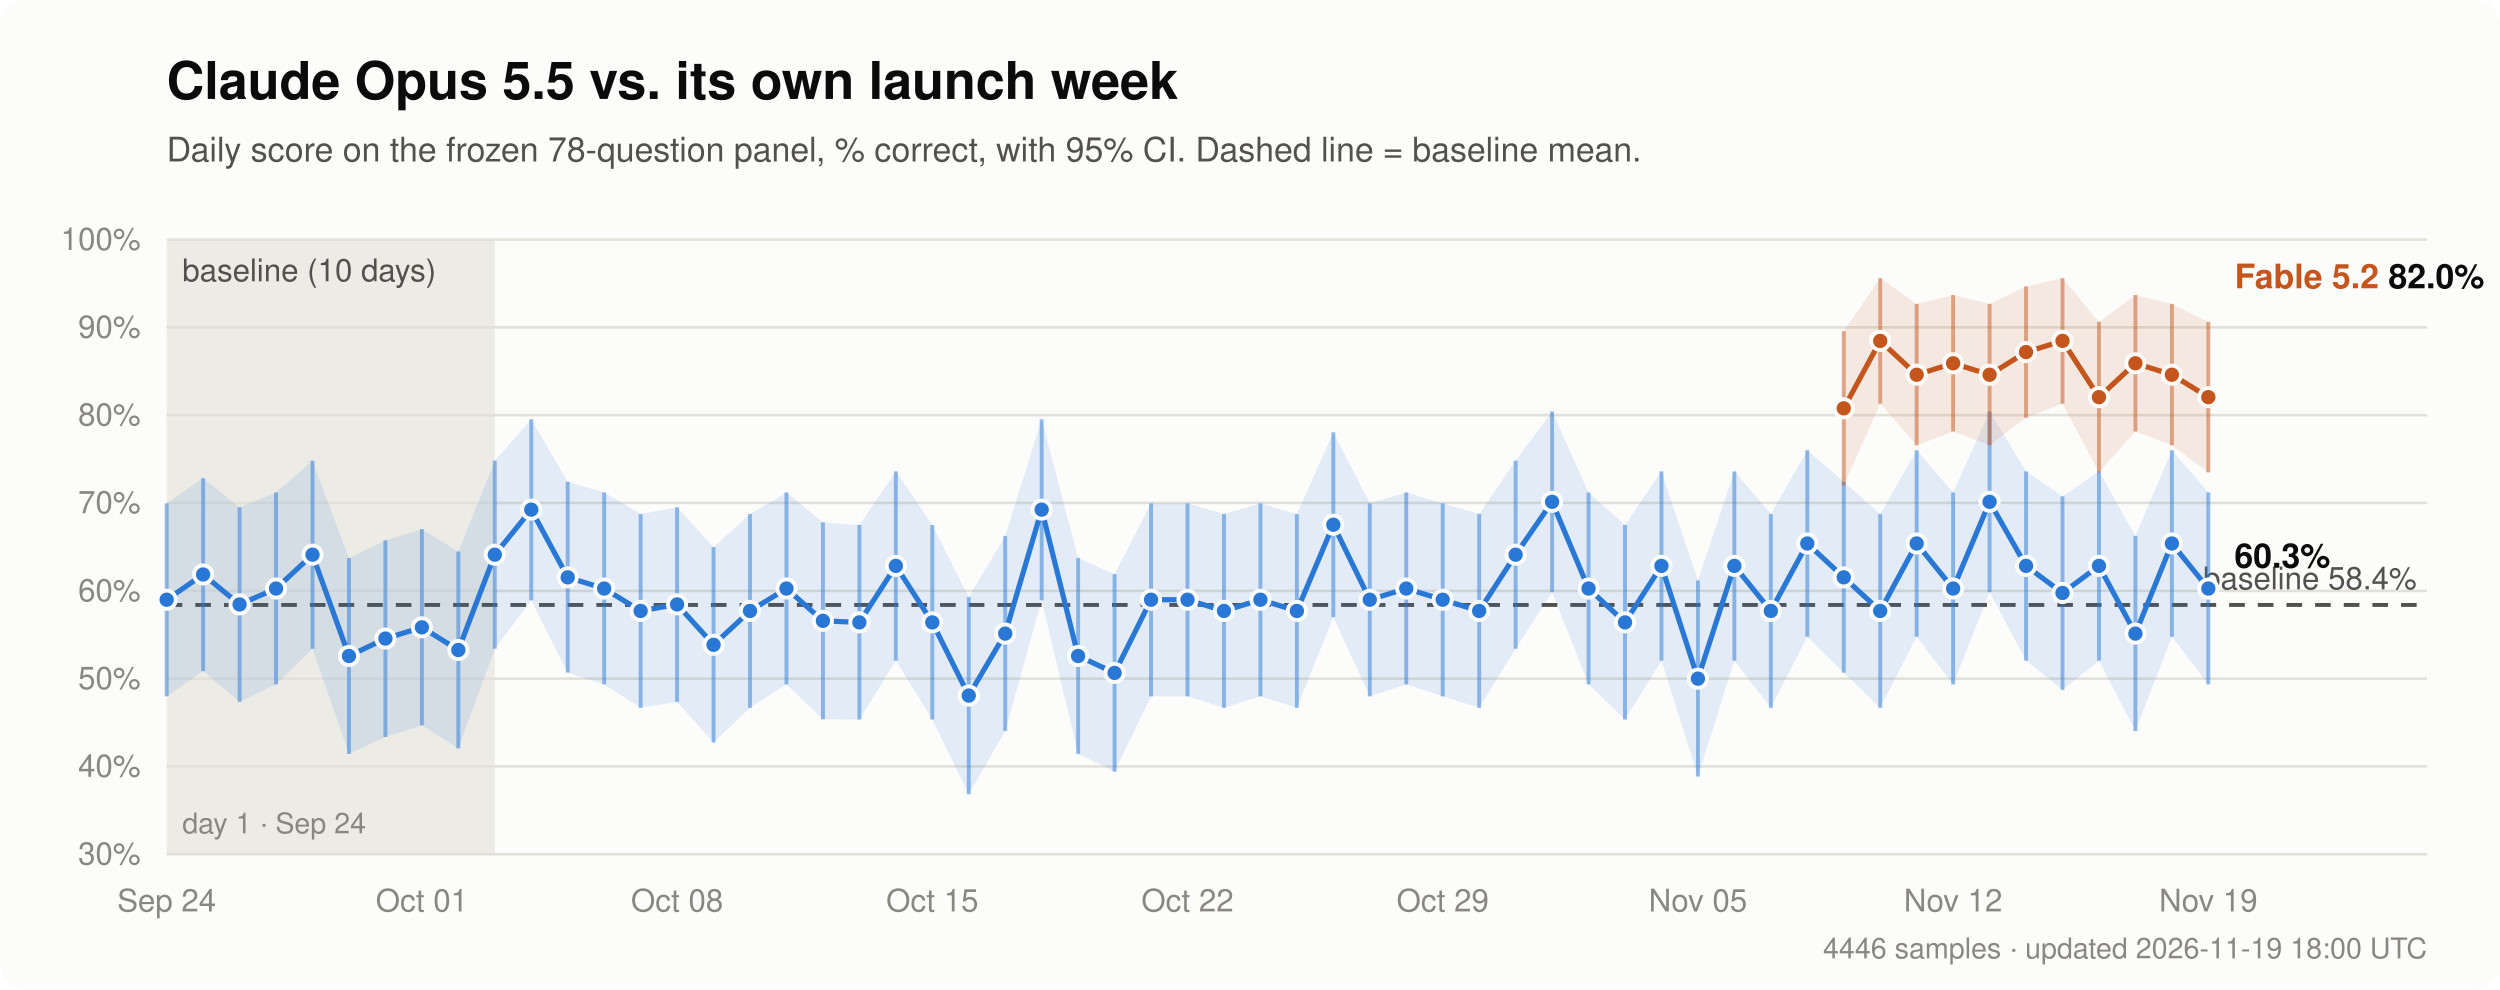
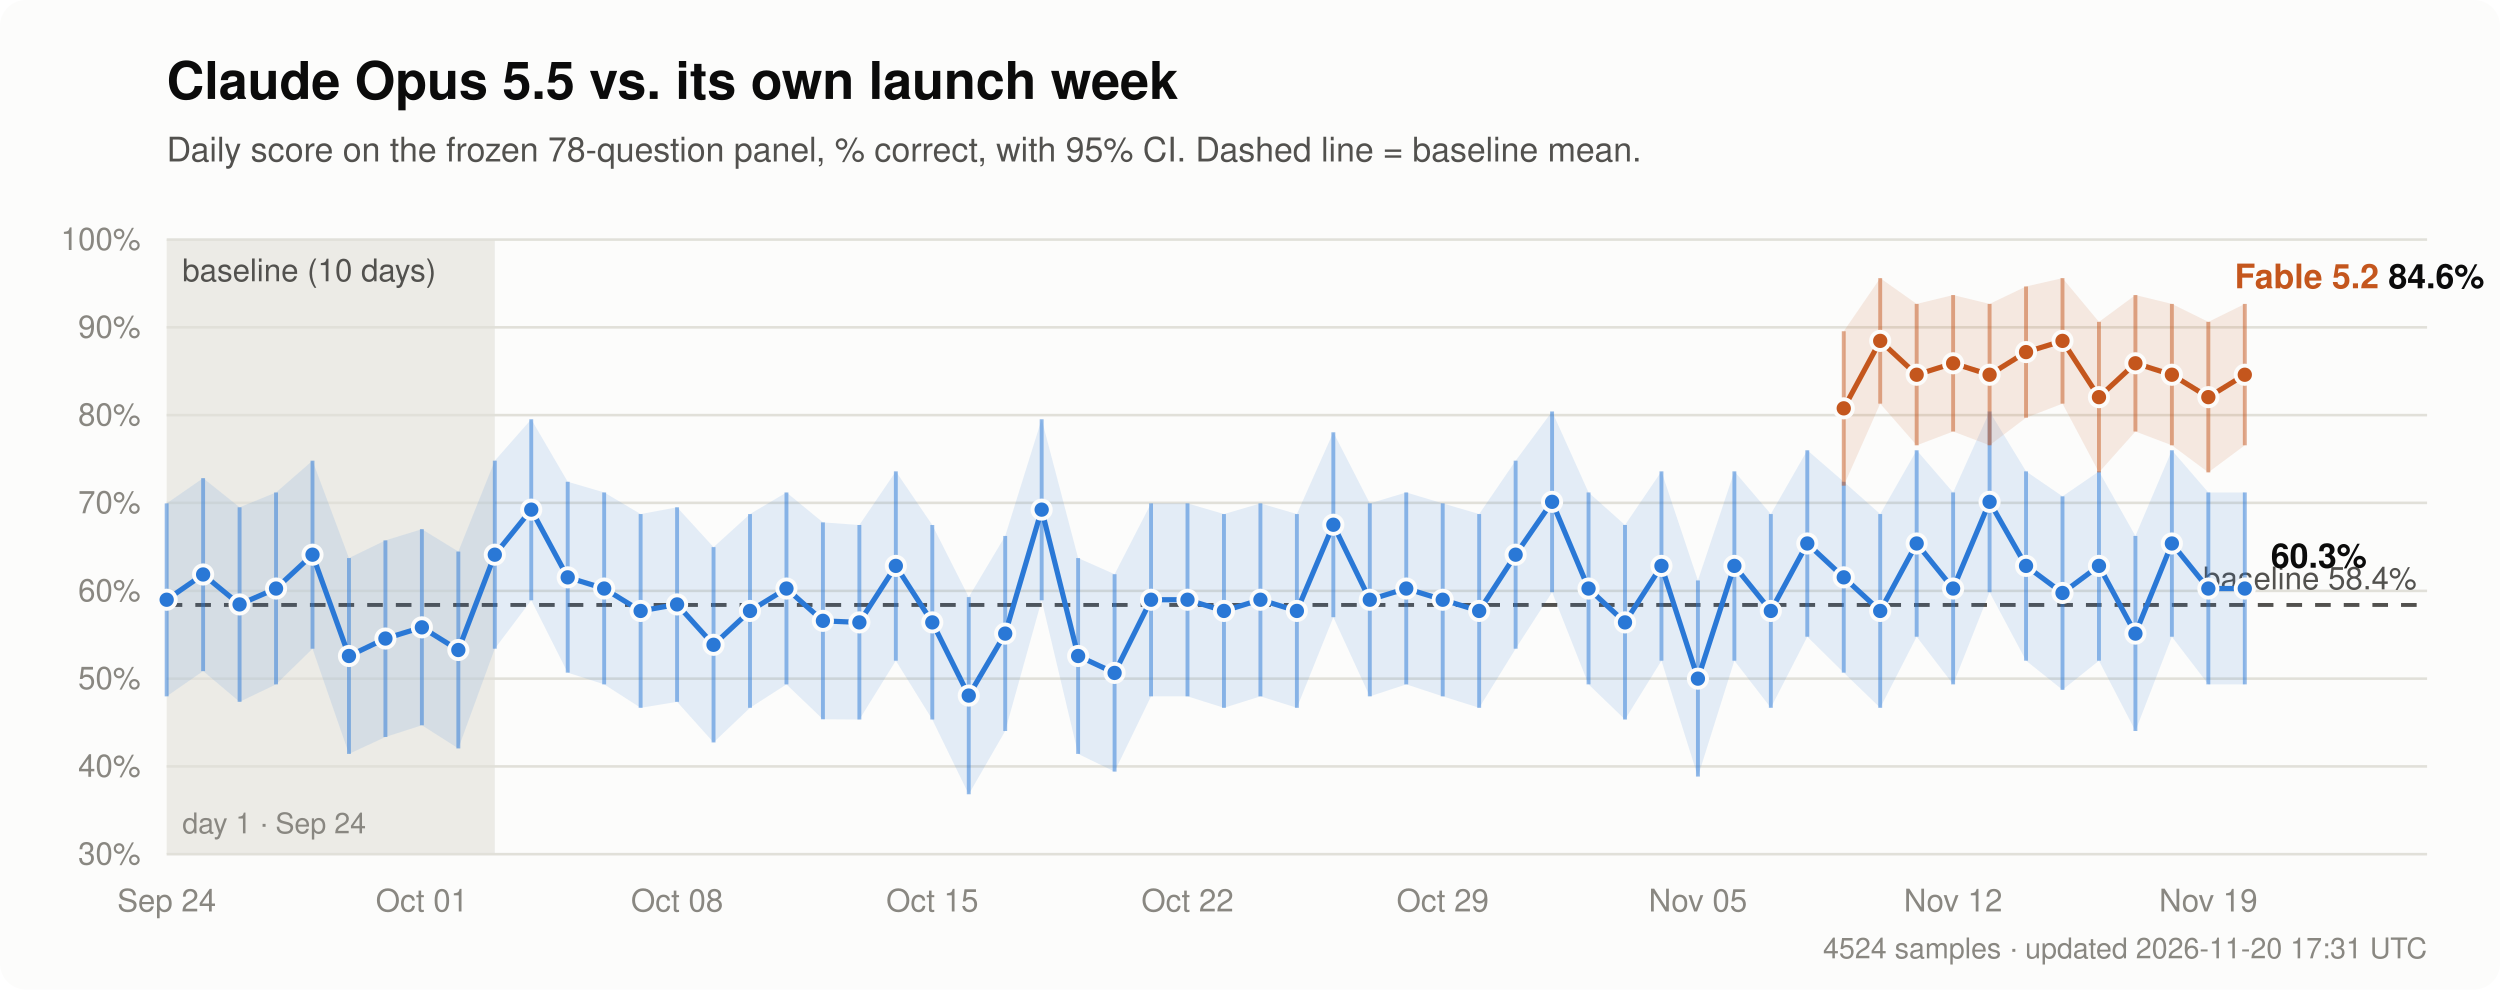
<svg xmlns="http://www.w3.org/2000/svg" width="960" height="380" viewBox="0 0 960 380" font-family="-apple-system, Segoe UI, Helvetica, Arial, sans-serif" role="img" aria-labelledby="t d">
  <rect width="960" height="380" rx="10" fill="#fcfcfb" />
  <text x="64" y="38" fill="#0b0b0b" font-size="20" font-weight="600">Claude Opus 5.5 vs. its own launch week</text>
  <text x="64" y="62" fill="#52514e" font-size="13">Daily score on the frozen 78-question panel, % correct, with 95% CI. Dashed line = baseline mean.</text>
  <line x1="64" y1="328.0" x2="932" y2="328.0" stroke="#e1e0d9" stroke-width="1" />
  <text x="54" y="332.0" text-anchor="end" fill="#898781" font-size="12">30%</text>
  <line x1="64" y1="294.3" x2="932" y2="294.3" stroke="#e1e0d9" stroke-width="1" />
  <text x="54" y="298.3" text-anchor="end" fill="#898781" font-size="12">40%</text>
  <line x1="64" y1="260.6" x2="932" y2="260.6" stroke="#e1e0d9" stroke-width="1" />
  <text x="54" y="264.6" text-anchor="end" fill="#898781" font-size="12">50%</text>
  <line x1="64" y1="226.9" x2="932" y2="226.9" stroke="#e1e0d9" stroke-width="1" />
  <text x="54" y="230.9" text-anchor="end" fill="#898781" font-size="12">60%</text>
  <line x1="64" y1="193.1" x2="932" y2="193.1" stroke="#e1e0d9" stroke-width="1" />
  <text x="54" y="197.1" text-anchor="end" fill="#898781" font-size="12">70%</text>
  <line x1="64" y1="159.4" x2="932" y2="159.4" stroke="#e1e0d9" stroke-width="1" />
  <text x="54" y="163.4" text-anchor="end" fill="#898781" font-size="12">80%</text>
  <line x1="64" y1="125.7" x2="932" y2="125.7" stroke="#e1e0d9" stroke-width="1" />
  <text x="54" y="129.7" text-anchor="end" fill="#898781" font-size="12">90%</text>
  <line x1="64" y1="92.0" x2="932" y2="92.0" stroke="#e1e0d9" stroke-width="1" />
  <text x="54" y="96.0" text-anchor="end" fill="#898781" font-size="12">100%</text>
  <rect x="64.0" y="92" width="126.0" height="236" fill="#e1e0d9" opacity="0.6" />
  <text x="70.0" y="108" fill="#52514e" font-size="12">baseline (10 days)</text>
  <text x="70.0" y="320" fill="#898781" font-size="11">day 1 · Sep 24</text>
  <text x="64.0" y="350" text-anchor="middle" fill="#898781" font-size="12">Sep 24</text>
  <text x="162.0" y="350" text-anchor="middle" fill="#898781" font-size="12">Oct 01</text>
  <text x="260.0" y="350" text-anchor="middle" fill="#898781" font-size="12">Oct 08</text>
  <text x="358.0" y="350" text-anchor="middle" fill="#898781" font-size="12">Oct 15</text>
  <text x="456.0" y="350" text-anchor="middle" fill="#898781" font-size="12">Oct 22</text>
  <text x="554.0" y="350" text-anchor="middle" fill="#898781" font-size="12">Oct 29</text>
  <text x="652.0" y="350" text-anchor="middle" fill="#898781" font-size="12">Nov 05</text>
  <text x="750.0" y="350" text-anchor="middle" fill="#898781" font-size="12">Nov 12</text>
  <text x="848.0" y="350" text-anchor="middle" fill="#898781" font-size="12">Nov 19</text>
  <line x1="64" y1="232.3" x2="932" y2="232.3" stroke="#52514e" stroke-width="1.5" stroke-dasharray="6 5" />
  <text x="928" y="226.3" text-anchor="end" fill="#52514e" font-size="12">baseline 58.4%</text>
-   <path d="M64.0,193.3 L78.0,183.6 L92.0,194.8 L106.0,189.1 L120.0,176.9 L134.0,214.3 L148.0,207.5 L162.0,203.2 L176.0,211.8 L190.0,176.9 L204.0,161.0 L218.0,185.0 L232.0,189.1 L246.0,197.4 L260.0,194.8 L274.0,210.1 L288.0,197.4 L302.0,189.1 L316.0,200.6 L330.0,201.6 L344.0,181.0 L358.0,201.6 L372.0,229.3 L386.0,205.8 L400.0,161.0 L414.0,214.3 L428.0,220.5 L442.0,193.3 L456.0,193.3 L470.0,197.4 L484.0,193.3 L498.0,197.4 L512.0,166.0 L526.0,193.3 L540.0,189.1 L554.0,193.3 L568.0,197.4 L582.0,176.9 L596.0,158.0 L610.0,189.1 L624.0,201.6 L638.0,181.0 L652.0,222.9 L666.0,181.0 L680.0,197.4 L694.0,172.9 L708.0,185.0 L722.0,197.4 L736.0,172.9 L750.0,189.1 L764.0,158.0 L778.0,181.0 L792.0,190.6 L806.0,181.0 L820.0,205.8 L834.0,172.9 L848.0,189.1 L848.0,262.8 L834.0,244.5 L820.0,280.7 L806.0,253.7 L792.0,264.9 L778.0,253.7 L764.0,227.4 L750.0,262.8 L736.0,244.5 L722.0,271.8 L708.0,258.3 L694.0,244.5 L680.0,271.8 L666.0,253.7 L652.0,298.2 L638.0,253.7 L624.0,276.3 L610.0,262.8 L596.0,227.4 L582.0,249.1 L568.0,271.8 L554.0,267.4 L540.0,262.8 L526.0,267.4 L512.0,237.0 L498.0,271.8 L484.0,267.4 L470.0,271.8 L456.0,267.4 L442.0,267.4 L428.0,296.3 L414.0,289.5 L400.0,230.5 L386.0,280.7 L372.0,305.0 L358.0,276.3 L344.0,253.7 L330.0,276.3 L316.0,276.2 L302.0,262.8 L288.0,271.8 L274.0,285.1 L260.0,269.5 L246.0,271.8 L232.0,262.8 L218.0,258.3 L204.0,230.5 L190.0,249.1 L176.0,287.4 L162.0,278.5 L148.0,283.0 L134.0,289.5 L120.0,249.1 L106.0,262.8 L92.0,269.5 L78.0,257.7 L64.0,267.4 Z" fill="#2a78d6" opacity="0.12" />
-   <path d="M64.0,230.3 L78.0,220.6 L92.0,232.1 L106.0,226.0 L120.0,213.0 L134.0,251.9 L148.0,245.2 L162.0,240.9 L176.0,249.6 L190.0,213.0 L204.0,195.7 L218.0,221.7 L232.0,226.0 L246.0,234.6 L260.0,232.1 L274.0,247.6 L288.0,234.6 L302.0,226.0 L316.0,238.4 L330.0,239.0 L344.0,217.3 L358.0,239.0 L372.0,267.1 L386.0,243.3 L400.0,195.7 L414.0,251.9 L428.0,258.4 L442.0,230.3 L456.0,230.3 L470.0,234.6 L484.0,230.3 L498.0,234.6 L512.0,201.5 L526.0,230.3 L540.0,226.0 L554.0,230.3 L568.0,234.6 L582.0,213.0 L596.0,192.7 L610.0,226.0 L624.0,239.0 L638.0,217.3 L652.0,260.6 L666.0,217.3 L680.0,234.6 L694.0,208.7 L708.0,221.7 L722.0,234.6 L736.0,208.7 L750.0,226.0 L764.0,192.7 L778.0,217.3 L792.0,227.7 L806.0,217.3 L820.0,243.3 L834.0,208.7 L848.0,226.0" fill="none" stroke="#2a78d6" stroke-width="2" stroke-linejoin="round" stroke-linecap="round" />
+   <path d="M64.0,193.3 L78.0,183.6 L92.0,194.8 L106.0,189.1 L120.0,176.9 L134.0,214.3 L148.0,207.5 L162.0,203.2 L176.0,211.8 L190.0,176.9 L204.0,161.0 L218.0,185.0 L232.0,189.1 L246.0,197.4 L260.0,194.8 L274.0,210.1 L288.0,197.4 L302.0,189.1 L316.0,200.6 L330.0,201.6 L344.0,181.0 L358.0,201.6 L372.0,229.3 L386.0,205.8 L400.0,161.0 L414.0,214.3 L428.0,220.5 L442.0,193.3 L456.0,193.3 L470.0,197.4 L484.0,193.3 L498.0,197.4 L512.0,166.0 L526.0,193.3 L540.0,189.1 L554.0,193.3 L568.0,197.4 L582.0,176.9 L596.0,158.0 L610.0,189.1 L624.0,201.6 L638.0,181.0 L652.0,222.9 L666.0,181.0 L680.0,197.4 L694.0,172.9 L708.0,185.0 L722.0,197.4 L736.0,172.9 L750.0,189.1 L764.0,158.0 L778.0,181.0 L792.0,190.6 L806.0,181.0 L820.0,205.8 L834.0,172.9 L848.0,189.1 L862.0,189.1 L862.0,262.8 L848.0,262.8 L834.0,244.5 L820.0,280.7 L806.0,253.7 L792.0,264.9 L778.0,253.7 L764.0,227.4 L750.0,262.8 L736.0,244.5 L722.0,271.8 L708.0,258.3 L694.0,244.5 L680.0,271.8 L666.0,253.7 L652.0,298.2 L638.0,253.7 L624.0,276.3 L610.0,262.8 L596.0,227.4 L582.0,249.1 L568.0,271.8 L554.0,267.4 L540.0,262.8 L526.0,267.4 L512.0,237.0 L498.0,271.8 L484.0,267.4 L470.0,271.8 L456.0,267.4 L442.0,267.4 L428.0,296.3 L414.0,289.5 L400.0,230.5 L386.0,280.7 L372.0,305.0 L358.0,276.3 L344.0,253.7 L330.0,276.3 L316.0,276.2 L302.0,262.8 L288.0,271.8 L274.0,285.1 L260.0,269.5 L246.0,271.8 L232.0,262.8 L218.0,258.3 L204.0,230.5 L190.0,249.1 L176.0,287.4 L162.0,278.5 L148.0,283.0 L134.0,289.5 L120.0,249.1 L106.0,262.8 L92.0,269.5 L78.0,257.7 L64.0,267.4 Z" fill="#2a78d6" opacity="0.12" />
+   <path d="M64.0,230.3 L78.0,220.6 L92.0,232.1 L106.0,226.0 L120.0,213.0 L134.0,251.9 L148.0,245.2 L162.0,240.9 L176.0,249.6 L190.0,213.0 L204.0,195.7 L218.0,221.7 L232.0,226.0 L246.0,234.6 L260.0,232.1 L274.0,247.6 L288.0,234.6 L302.0,226.0 L316.0,238.4 L330.0,239.0 L344.0,217.3 L358.0,239.0 L372.0,267.1 L386.0,243.3 L400.0,195.7 L414.0,251.9 L428.0,258.4 L442.0,230.3 L456.0,230.3 L470.0,234.6 L484.0,230.3 L498.0,234.6 L512.0,201.5 L526.0,230.3 L540.0,226.0 L554.0,230.3 L568.0,234.6 L582.0,213.0 L596.0,192.7 L610.0,226.0 L624.0,239.0 L638.0,217.3 L652.0,260.6 L666.0,217.3 L680.0,234.6 L694.0,208.7 L708.0,221.7 L722.0,234.6 L736.0,208.7 L750.0,226.0 L764.0,192.7 L778.0,217.3 L792.0,227.7 L806.0,217.3 L820.0,243.3 L834.0,208.7 L848.0,226.0 L862.0,226.0" fill="none" stroke="#2a78d6" stroke-width="2" stroke-linejoin="round" stroke-linecap="round" />
  <line x1="64.0" y1="267.4" x2="64.0" y2="193.3" stroke="#2a78d6" stroke-width="1.5" opacity="0.5" />
  <circle cx="64.0" cy="230.3" r="3.5" fill="#2a78d6" stroke="#fcfcfb" stroke-width="1.5" />
  <line x1="78.0" y1="257.7" x2="78.0" y2="183.6" stroke="#2a78d6" stroke-width="1.5" opacity="0.5" />
  <circle cx="78.0" cy="220.6" r="3.5" fill="#2a78d6" stroke="#fcfcfb" stroke-width="1.5" />
  <line x1="92.0" y1="269.5" x2="92.0" y2="194.8" stroke="#2a78d6" stroke-width="1.5" opacity="0.5" />
  <circle cx="92.0" cy="232.1" r="3.5" fill="#2a78d6" stroke="#fcfcfb" stroke-width="1.5" />
  <line x1="106.0" y1="262.8" x2="106.0" y2="189.1" stroke="#2a78d6" stroke-width="1.5" opacity="0.5" />
  <circle cx="106.0" cy="226.0" r="3.5" fill="#2a78d6" stroke="#fcfcfb" stroke-width="1.5" />
  <line x1="120.0" y1="249.1" x2="120.0" y2="176.9" stroke="#2a78d6" stroke-width="1.5" opacity="0.5" />
  <circle cx="120.0" cy="213.0" r="3.5" fill="#2a78d6" stroke="#fcfcfb" stroke-width="1.5" />
  <line x1="134.0" y1="289.5" x2="134.0" y2="214.3" stroke="#2a78d6" stroke-width="1.5" opacity="0.5" />
  <circle cx="134.0" cy="251.9" r="3.5" fill="#2a78d6" stroke="#fcfcfb" stroke-width="1.5" />
  <line x1="148.0" y1="283.0" x2="148.0" y2="207.5" stroke="#2a78d6" stroke-width="1.5" opacity="0.5" />
  <circle cx="148.0" cy="245.2" r="3.5" fill="#2a78d6" stroke="#fcfcfb" stroke-width="1.5" />
  <line x1="162.0" y1="278.5" x2="162.0" y2="203.2" stroke="#2a78d6" stroke-width="1.5" opacity="0.5" />
  <circle cx="162.0" cy="240.9" r="3.5" fill="#2a78d6" stroke="#fcfcfb" stroke-width="1.5" />
  <line x1="176.0" y1="287.4" x2="176.0" y2="211.8" stroke="#2a78d6" stroke-width="1.5" opacity="0.5" />
  <circle cx="176.0" cy="249.6" r="3.5" fill="#2a78d6" stroke="#fcfcfb" stroke-width="1.5" />
  <line x1="190.0" y1="249.1" x2="190.0" y2="176.9" stroke="#2a78d6" stroke-width="1.5" opacity="0.5" />
  <circle cx="190.0" cy="213.0" r="3.5" fill="#2a78d6" stroke="#fcfcfb" stroke-width="1.5" />
  <line x1="204.0" y1="230.5" x2="204.0" y2="161.0" stroke="#2a78d6" stroke-width="1.5" opacity="0.5" />
  <circle cx="204.0" cy="195.7" r="3.5" fill="#2a78d6" stroke="#fcfcfb" stroke-width="1.5" />
  <line x1="218.0" y1="258.3" x2="218.0" y2="185.0" stroke="#2a78d6" stroke-width="1.5" opacity="0.5" />
  <circle cx="218.0" cy="221.7" r="3.5" fill="#2a78d6" stroke="#fcfcfb" stroke-width="1.5" />
  <line x1="232.0" y1="262.8" x2="232.0" y2="189.1" stroke="#2a78d6" stroke-width="1.5" opacity="0.5" />
  <circle cx="232.0" cy="226.0" r="3.5" fill="#2a78d6" stroke="#fcfcfb" stroke-width="1.5" />
  <line x1="246.0" y1="271.8" x2="246.0" y2="197.4" stroke="#2a78d6" stroke-width="1.5" opacity="0.5" />
  <circle cx="246.0" cy="234.6" r="3.5" fill="#2a78d6" stroke="#fcfcfb" stroke-width="1.5" />
  <line x1="260.0" y1="269.5" x2="260.0" y2="194.8" stroke="#2a78d6" stroke-width="1.5" opacity="0.5" />
  <circle cx="260.0" cy="232.1" r="3.5" fill="#2a78d6" stroke="#fcfcfb" stroke-width="1.5" />
  <line x1="274.0" y1="285.1" x2="274.0" y2="210.1" stroke="#2a78d6" stroke-width="1.5" opacity="0.5" />
  <circle cx="274.0" cy="247.6" r="3.5" fill="#2a78d6" stroke="#fcfcfb" stroke-width="1.5" />
  <line x1="288.0" y1="271.8" x2="288.0" y2="197.4" stroke="#2a78d6" stroke-width="1.5" opacity="0.5" />
  <circle cx="288.0" cy="234.6" r="3.5" fill="#2a78d6" stroke="#fcfcfb" stroke-width="1.5" />
  <line x1="302.0" y1="262.8" x2="302.0" y2="189.1" stroke="#2a78d6" stroke-width="1.5" opacity="0.5" />
  <circle cx="302.0" cy="226.0" r="3.5" fill="#2a78d6" stroke="#fcfcfb" stroke-width="1.5" />
  <line x1="316.0" y1="276.2" x2="316.0" y2="200.6" stroke="#2a78d6" stroke-width="1.5" opacity="0.5" />
  <circle cx="316.0" cy="238.4" r="3.5" fill="#2a78d6" stroke="#fcfcfb" stroke-width="1.5" />
  <line x1="330.0" y1="276.3" x2="330.0" y2="201.6" stroke="#2a78d6" stroke-width="1.5" opacity="0.5" />
  <circle cx="330.0" cy="239.0" r="3.5" fill="#2a78d6" stroke="#fcfcfb" stroke-width="1.5" />
  <line x1="344.0" y1="253.7" x2="344.0" y2="181.0" stroke="#2a78d6" stroke-width="1.5" opacity="0.5" />
  <circle cx="344.0" cy="217.3" r="3.5" fill="#2a78d6" stroke="#fcfcfb" stroke-width="1.5" />
  <line x1="358.0" y1="276.3" x2="358.0" y2="201.6" stroke="#2a78d6" stroke-width="1.5" opacity="0.5" />
  <circle cx="358.0" cy="239.0" r="3.5" fill="#2a78d6" stroke="#fcfcfb" stroke-width="1.5" />
  <line x1="372.0" y1="305.0" x2="372.0" y2="229.3" stroke="#2a78d6" stroke-width="1.5" opacity="0.5" />
  <circle cx="372.0" cy="267.1" r="3.5" fill="#2a78d6" stroke="#fcfcfb" stroke-width="1.5" />
  <line x1="386.0" y1="280.7" x2="386.0" y2="205.8" stroke="#2a78d6" stroke-width="1.5" opacity="0.5" />
  <circle cx="386.0" cy="243.3" r="3.5" fill="#2a78d6" stroke="#fcfcfb" stroke-width="1.5" />
  <line x1="400.0" y1="230.5" x2="400.0" y2="161.0" stroke="#2a78d6" stroke-width="1.5" opacity="0.5" />
  <circle cx="400.0" cy="195.7" r="3.5" fill="#2a78d6" stroke="#fcfcfb" stroke-width="1.5" />
  <line x1="414.0" y1="289.5" x2="414.0" y2="214.3" stroke="#2a78d6" stroke-width="1.5" opacity="0.5" />
  <circle cx="414.0" cy="251.9" r="3.5" fill="#2a78d6" stroke="#fcfcfb" stroke-width="1.5" />
  <line x1="428.0" y1="296.3" x2="428.0" y2="220.5" stroke="#2a78d6" stroke-width="1.5" opacity="0.5" />
  <circle cx="428.0" cy="258.4" r="3.5" fill="#2a78d6" stroke="#fcfcfb" stroke-width="1.5" />
  <line x1="442.0" y1="267.4" x2="442.0" y2="193.3" stroke="#2a78d6" stroke-width="1.5" opacity="0.5" />
  <circle cx="442.0" cy="230.3" r="3.5" fill="#2a78d6" stroke="#fcfcfb" stroke-width="1.5" />
  <line x1="456.0" y1="267.4" x2="456.0" y2="193.3" stroke="#2a78d6" stroke-width="1.5" opacity="0.5" />
  <circle cx="456.0" cy="230.3" r="3.5" fill="#2a78d6" stroke="#fcfcfb" stroke-width="1.5" />
  <line x1="470.0" y1="271.8" x2="470.0" y2="197.4" stroke="#2a78d6" stroke-width="1.5" opacity="0.5" />
  <circle cx="470.0" cy="234.6" r="3.5" fill="#2a78d6" stroke="#fcfcfb" stroke-width="1.5" />
  <line x1="484.0" y1="267.4" x2="484.0" y2="193.3" stroke="#2a78d6" stroke-width="1.5" opacity="0.5" />
  <circle cx="484.0" cy="230.3" r="3.5" fill="#2a78d6" stroke="#fcfcfb" stroke-width="1.5" />
  <line x1="498.0" y1="271.8" x2="498.0" y2="197.4" stroke="#2a78d6" stroke-width="1.5" opacity="0.5" />
  <circle cx="498.0" cy="234.6" r="3.5" fill="#2a78d6" stroke="#fcfcfb" stroke-width="1.5" />
  <line x1="512.0" y1="237.0" x2="512.0" y2="166.0" stroke="#2a78d6" stroke-width="1.5" opacity="0.5" />
  <circle cx="512.0" cy="201.5" r="3.5" fill="#2a78d6" stroke="#fcfcfb" stroke-width="1.5" />
  <line x1="526.0" y1="267.4" x2="526.0" y2="193.3" stroke="#2a78d6" stroke-width="1.5" opacity="0.5" />
  <circle cx="526.0" cy="230.3" r="3.5" fill="#2a78d6" stroke="#fcfcfb" stroke-width="1.5" />
  <line x1="540.0" y1="262.8" x2="540.0" y2="189.1" stroke="#2a78d6" stroke-width="1.5" opacity="0.5" />
  <circle cx="540.0" cy="226.0" r="3.5" fill="#2a78d6" stroke="#fcfcfb" stroke-width="1.5" />
  <line x1="554.0" y1="267.4" x2="554.0" y2="193.3" stroke="#2a78d6" stroke-width="1.5" opacity="0.5" />
  <circle cx="554.0" cy="230.3" r="3.5" fill="#2a78d6" stroke="#fcfcfb" stroke-width="1.5" />
  <line x1="568.0" y1="271.8" x2="568.0" y2="197.4" stroke="#2a78d6" stroke-width="1.5" opacity="0.5" />
  <circle cx="568.0" cy="234.6" r="3.5" fill="#2a78d6" stroke="#fcfcfb" stroke-width="1.5" />
  <line x1="582.0" y1="249.1" x2="582.0" y2="176.9" stroke="#2a78d6" stroke-width="1.5" opacity="0.5" />
  <circle cx="582.0" cy="213.0" r="3.5" fill="#2a78d6" stroke="#fcfcfb" stroke-width="1.5" />
  <line x1="596.0" y1="227.4" x2="596.0" y2="158.0" stroke="#2a78d6" stroke-width="1.5" opacity="0.5" />
  <circle cx="596.0" cy="192.7" r="3.5" fill="#2a78d6" stroke="#fcfcfb" stroke-width="1.5" />
  <line x1="610.0" y1="262.8" x2="610.0" y2="189.1" stroke="#2a78d6" stroke-width="1.5" opacity="0.5" />
  <circle cx="610.0" cy="226.0" r="3.5" fill="#2a78d6" stroke="#fcfcfb" stroke-width="1.5" />
  <line x1="624.0" y1="276.3" x2="624.0" y2="201.6" stroke="#2a78d6" stroke-width="1.5" opacity="0.5" />
  <circle cx="624.0" cy="239.0" r="3.5" fill="#2a78d6" stroke="#fcfcfb" stroke-width="1.5" />
  <line x1="638.0" y1="253.7" x2="638.0" y2="181.0" stroke="#2a78d6" stroke-width="1.5" opacity="0.5" />
  <circle cx="638.0" cy="217.3" r="3.5" fill="#2a78d6" stroke="#fcfcfb" stroke-width="1.5" />
  <line x1="652.0" y1="298.2" x2="652.0" y2="222.9" stroke="#2a78d6" stroke-width="1.5" opacity="0.5" />
  <circle cx="652.0" cy="260.6" r="3.5" fill="#2a78d6" stroke="#fcfcfb" stroke-width="1.5" />
  <line x1="666.0" y1="253.7" x2="666.0" y2="181.0" stroke="#2a78d6" stroke-width="1.5" opacity="0.5" />
  <circle cx="666.0" cy="217.3" r="3.5" fill="#2a78d6" stroke="#fcfcfb" stroke-width="1.5" />
  <line x1="680.0" y1="271.8" x2="680.0" y2="197.4" stroke="#2a78d6" stroke-width="1.5" opacity="0.5" />
  <circle cx="680.0" cy="234.6" r="3.5" fill="#2a78d6" stroke="#fcfcfb" stroke-width="1.5" />
  <line x1="694.0" y1="244.5" x2="694.0" y2="172.9" stroke="#2a78d6" stroke-width="1.5" opacity="0.5" />
  <circle cx="694.0" cy="208.7" r="3.5" fill="#2a78d6" stroke="#fcfcfb" stroke-width="1.5" />
  <line x1="708.0" y1="258.3" x2="708.0" y2="185.0" stroke="#2a78d6" stroke-width="1.5" opacity="0.5" />
  <circle cx="708.0" cy="221.7" r="3.5" fill="#2a78d6" stroke="#fcfcfb" stroke-width="1.5" />
  <line x1="722.0" y1="271.8" x2="722.0" y2="197.4" stroke="#2a78d6" stroke-width="1.5" opacity="0.5" />
  <circle cx="722.0" cy="234.6" r="3.5" fill="#2a78d6" stroke="#fcfcfb" stroke-width="1.5" />
  <line x1="736.0" y1="244.5" x2="736.0" y2="172.9" stroke="#2a78d6" stroke-width="1.5" opacity="0.5" />
  <circle cx="736.0" cy="208.7" r="3.5" fill="#2a78d6" stroke="#fcfcfb" stroke-width="1.5" />
  <line x1="750.0" y1="262.8" x2="750.0" y2="189.1" stroke="#2a78d6" stroke-width="1.5" opacity="0.5" />
  <circle cx="750.0" cy="226.0" r="3.5" fill="#2a78d6" stroke="#fcfcfb" stroke-width="1.5" />
  <line x1="764.0" y1="227.4" x2="764.0" y2="158.0" stroke="#2a78d6" stroke-width="1.5" opacity="0.5" />
  <circle cx="764.0" cy="192.7" r="3.5" fill="#2a78d6" stroke="#fcfcfb" stroke-width="1.5" />
  <line x1="778.0" y1="253.7" x2="778.0" y2="181.0" stroke="#2a78d6" stroke-width="1.5" opacity="0.5" />
  <circle cx="778.0" cy="217.3" r="3.5" fill="#2a78d6" stroke="#fcfcfb" stroke-width="1.5" />
  <line x1="792.0" y1="264.9" x2="792.0" y2="190.6" stroke="#2a78d6" stroke-width="1.5" opacity="0.5" />
  <circle cx="792.0" cy="227.7" r="3.5" fill="#2a78d6" stroke="#fcfcfb" stroke-width="1.5" />
  <line x1="806.0" y1="253.7" x2="806.0" y2="181.0" stroke="#2a78d6" stroke-width="1.5" opacity="0.5" />
  <circle cx="806.0" cy="217.3" r="3.5" fill="#2a78d6" stroke="#fcfcfb" stroke-width="1.5" />
  <line x1="820.0" y1="280.7" x2="820.0" y2="205.8" stroke="#2a78d6" stroke-width="1.5" opacity="0.5" />
  <circle cx="820.0" cy="243.3" r="3.5" fill="#2a78d6" stroke="#fcfcfb" stroke-width="1.5" />
  <line x1="834.0" y1="244.5" x2="834.0" y2="172.9" stroke="#2a78d6" stroke-width="1.5" opacity="0.5" />
  <circle cx="834.0" cy="208.7" r="3.5" fill="#2a78d6" stroke="#fcfcfb" stroke-width="1.5" />
  <line x1="848.0" y1="262.8" x2="848.0" y2="189.1" stroke="#2a78d6" stroke-width="1.5" opacity="0.5" />
  <circle cx="848.0" cy="226.0" r="3.5" fill="#2a78d6" stroke="#fcfcfb" stroke-width="1.5" />
-   <text x="858.0" y="218.0" fill="#0b0b0b" font-size="13" font-weight="600">60.3%</text>
+   <line x1="862.0" y1="262.8" x2="862.0" y2="189.1" stroke="#2a78d6" stroke-width="1.5" opacity="0.5" />
+   <circle cx="862.0" cy="226.0" r="3.5" fill="#2a78d6" stroke="#fcfcfb" stroke-width="1.5" />
+   <text x="872.0" y="218.0" fill="#0b0b0b" font-size="13" font-weight="600">60.3%</text>
  <clipPath id="plotarea-light">
    <rect x="64" y="92" width="868" height="236" />
  </clipPath>
  <g clip-path="url(#plotarea-light)">
-     <path d="M708.0,127.2 L722.0,106.8 L736.0,116.7 L750.0,113.3 L764.0,116.7 L778.0,110.0 L792.0,106.8 L806.0,123.6 L820.0,113.3 L834.0,116.7 L848.0,123.6 L848.0,181.4 L834.0,171.0 L820.0,165.7 L806.0,181.4 L792.0,155.0 L778.0,160.4 L764.0,171.0 L750.0,165.7 L736.0,171.0 L722.0,155.0 L708.0,186.5 Z" fill="#c4561d" opacity="0.12" />
-     <path d="M708.0,156.8 L722.0,130.9 L736.0,143.9 L750.0,139.5 L764.0,143.9 L778.0,135.2 L792.0,130.9 L806.0,152.5 L820.0,139.5 L834.0,143.9 L848.0,152.5" fill="none" stroke="#c4561d" stroke-width="2" stroke-linejoin="round" stroke-linecap="round" />
+     <path d="M708.0,127.2 L722.0,106.8 L736.0,116.7 L750.0,113.3 L764.0,116.7 L778.0,110.0 L792.0,106.8 L806.0,123.6 L820.0,113.3 L834.0,116.7 L848.0,123.6 L862.0,116.7 L862.0,171.0 L848.0,181.4 L834.0,171.0 L820.0,165.7 L806.0,181.4 L792.0,155.0 L778.0,160.4 L764.0,171.0 L750.0,165.7 L736.0,171.0 L722.0,155.0 L708.0,186.5 Z" fill="#c4561d" opacity="0.12" />
+     <path d="M708.0,156.8 L722.0,130.9 L736.0,143.9 L750.0,139.5 L764.0,143.9 L778.0,135.2 L792.0,130.9 L806.0,152.5 L820.0,139.5 L834.0,143.9 L848.0,152.5 L862.0,143.9" fill="none" stroke="#c4561d" stroke-width="2" stroke-linejoin="round" stroke-linecap="round" />
    <line x1="708.0" y1="186.5" x2="708.0" y2="127.2" stroke="#c4561d" stroke-width="1.5" opacity="0.5" />
    <circle cx="708.0" cy="156.8" r="3.5" fill="#c4561d" stroke="#fcfcfb" stroke-width="1.5" />
    <line x1="722.0" y1="155.0" x2="722.0" y2="106.8" stroke="#c4561d" stroke-width="1.5" opacity="0.5" />
    <circle cx="722.0" cy="130.9" r="3.5" fill="#c4561d" stroke="#fcfcfb" stroke-width="1.5" />
    <line x1="736.0" y1="171.0" x2="736.0" y2="116.7" stroke="#c4561d" stroke-width="1.5" opacity="0.5" />
    <circle cx="736.0" cy="143.9" r="3.5" fill="#c4561d" stroke="#fcfcfb" stroke-width="1.5" />
    <line x1="750.0" y1="165.7" x2="750.0" y2="113.3" stroke="#c4561d" stroke-width="1.5" opacity="0.5" />
    <circle cx="750.0" cy="139.5" r="3.5" fill="#c4561d" stroke="#fcfcfb" stroke-width="1.5" />
    <line x1="764.0" y1="171.0" x2="764.0" y2="116.7" stroke="#c4561d" stroke-width="1.5" opacity="0.5" />
    <circle cx="764.0" cy="143.9" r="3.5" fill="#c4561d" stroke="#fcfcfb" stroke-width="1.5" />
    <line x1="778.0" y1="160.4" x2="778.0" y2="110.0" stroke="#c4561d" stroke-width="1.5" opacity="0.5" />
    <circle cx="778.0" cy="135.2" r="3.5" fill="#c4561d" stroke="#fcfcfb" stroke-width="1.5" />
    <line x1="792.0" y1="155.0" x2="792.0" y2="106.8" stroke="#c4561d" stroke-width="1.5" opacity="0.5" />
    <circle cx="792.0" cy="130.9" r="3.5" fill="#c4561d" stroke="#fcfcfb" stroke-width="1.5" />
    <line x1="806.0" y1="181.4" x2="806.0" y2="123.6" stroke="#c4561d" stroke-width="1.5" opacity="0.5" />
    <circle cx="806.0" cy="152.5" r="3.5" fill="#c4561d" stroke="#fcfcfb" stroke-width="1.5" />
    <line x1="820.0" y1="165.7" x2="820.0" y2="113.3" stroke="#c4561d" stroke-width="1.5" opacity="0.5" />
    <circle cx="820.0" cy="139.5" r="3.5" fill="#c4561d" stroke="#fcfcfb" stroke-width="1.5" />
    <line x1="834.0" y1="171.0" x2="834.0" y2="116.7" stroke="#c4561d" stroke-width="1.5" opacity="0.5" />
    <circle cx="834.0" cy="143.9" r="3.5" fill="#c4561d" stroke="#fcfcfb" stroke-width="1.5" />
    <line x1="848.0" y1="181.4" x2="848.0" y2="123.6" stroke="#c4561d" stroke-width="1.5" opacity="0.5" />
    <circle cx="848.0" cy="152.5" r="3.5" fill="#c4561d" stroke="#fcfcfb" stroke-width="1.5" />
+     <line x1="862.0" y1="171.0" x2="862.0" y2="116.7" stroke="#c4561d" stroke-width="1.5" opacity="0.5" />
+     <circle cx="862.0" cy="143.9" r="3.5" fill="#c4561d" stroke="#fcfcfb" stroke-width="1.5" />
  </g>
  <text x="954.0" y="110.7" text-anchor="end" fill="#0b0b0b" font-size="13" font-weight="600">
-     <tspan fill="#c4561d">Fable 5.2</tspan> 82.0%</text>
-   <text x="932" y="368" text-anchor="end" fill="#898781" font-size="11">4446 samples · updated 2026-11-19 18:00 UTC</text>
+     <tspan fill="#c4561d">Fable 5.2</tspan> 84.6%</text>
+   <text x="932" y="368" text-anchor="end" fill="#898781" font-size="11">4524 samples · updated 2026-11-20 17:31 UTC</text>
</svg>
